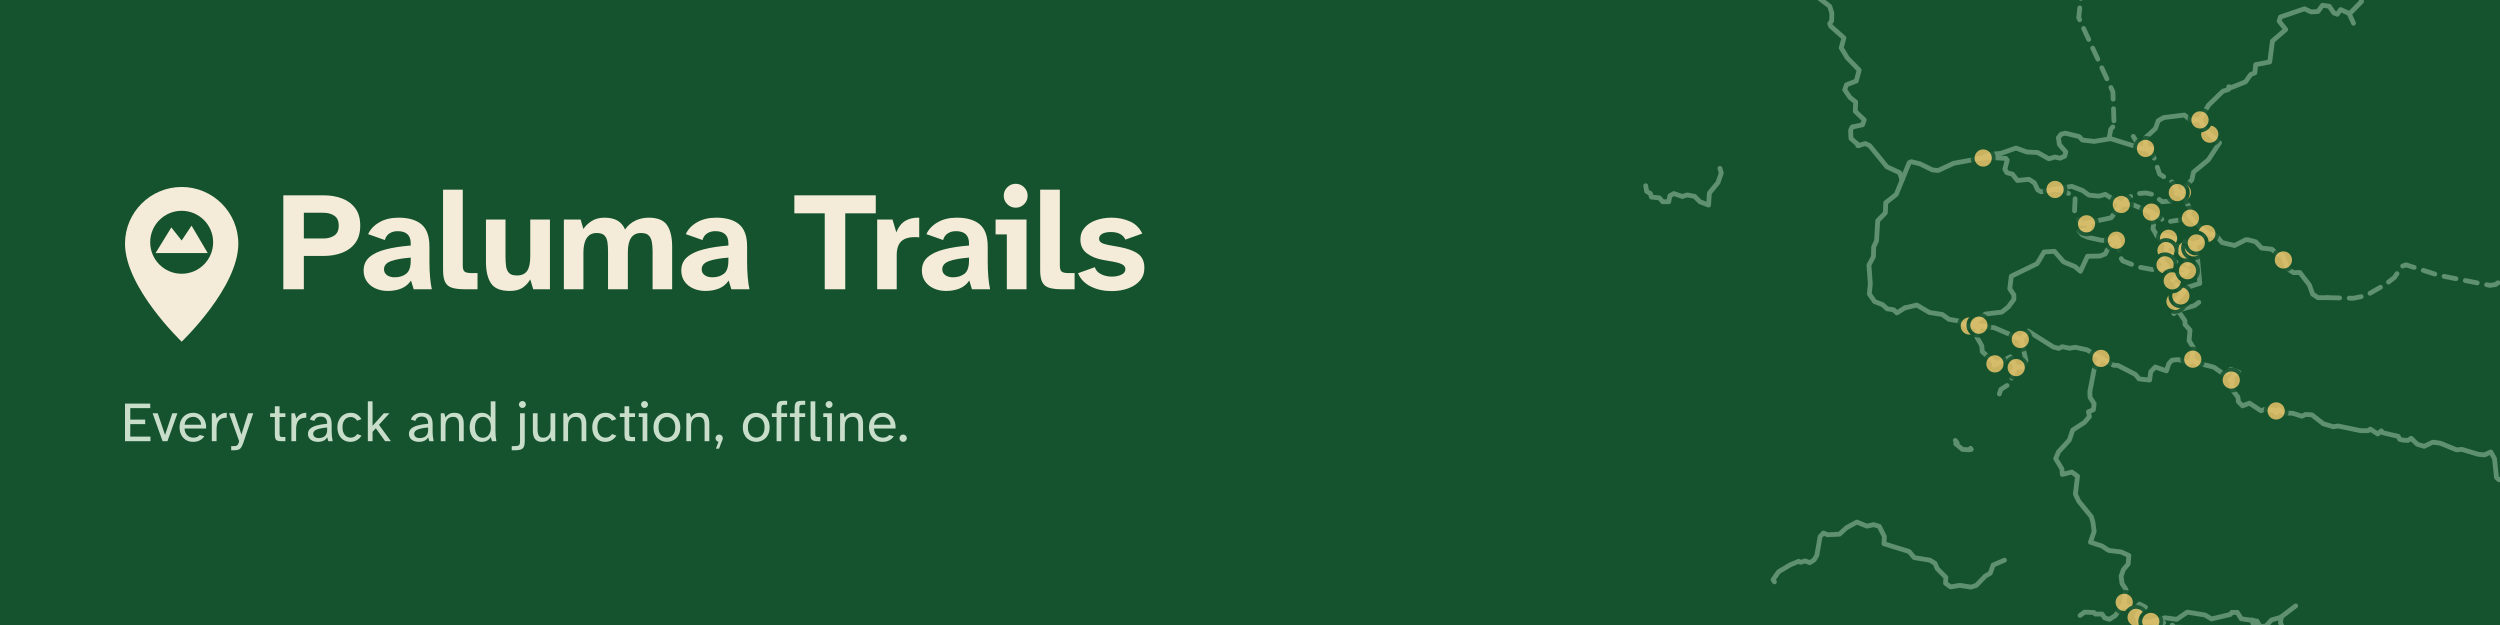
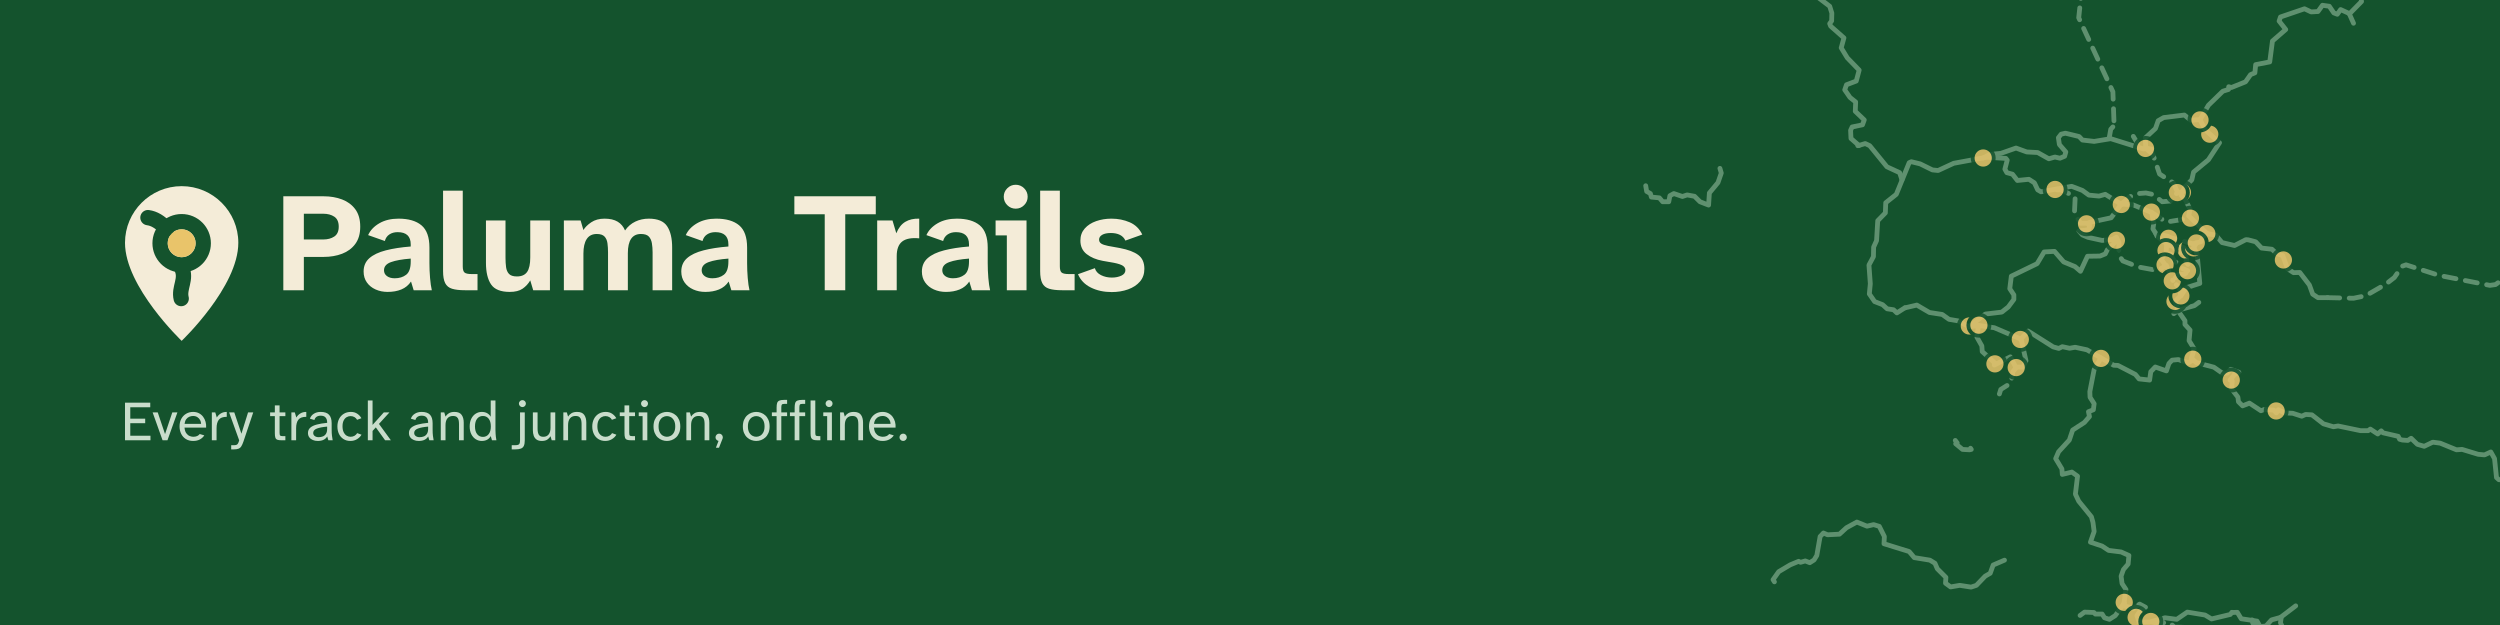
<svg xmlns="http://www.w3.org/2000/svg" width="1280" height="320" viewBox="0 0 1280 320" role="img" aria-label="Paluma Trails: Every track and junction, offline.">
  <rect width="1280" height="320" fill="#14532D" />
  <g transform="translate(842.6 -160.0)">
    <g fill="none" stroke="#9CC3A6" stroke-width="2.46" stroke-linecap="round" stroke-linejoin="round" opacity="0.55">
      <path d="M269.0 285.4L269.1 284.9" />
      <path d="M270.4 320.6L272.6 318.8" />
      <path d="M272.7 318.8L280.9 316.5L283.2 314.8" />
      <path d="M256.1 235.8L259.0 236.4" />
      <path d="M131.2 252.1L130.0 248.4L123.5 245.4L114.7 234.6L112.4 233.5L108.6 234.6" />
      <path d="M42.1 14.4L42.0 16.0L44.0 18.6" stroke-dasharray="6.2 4.9" />
      <path d="M310.5 477.4L310.8 479.0L313.8 481.9L313.3 485.2L315.3 486.5L315.5 490.4L318.1 495.6" />
      <path d="M283.8 221.3L288.1 213.9L295.5 206.7L298.4 205.8L298.5 204.4L299.9 204.8L307.1 201.9L309.7 198.2L311.9 197.3L312.3 193.1L319.5 191.7L320.9 181.0L327.7 175.1L324.3 170.8L325.0 168.7L337.3 164.5L340.7 166.1L344.2 165.9L346.5 162.7L350.0 163.2L352.3 166.6L354.1 167.3L355.8 164.9L360.4 167.0L366.5 160.8L365.2 150.8L367.7 146.1L371.3 143.2L370.5 134.2L372.5 133.1L377.7 133.0L383.7 136.2L388.2 136.3L386.5 131.3L387.0 130.0L388.5 130.6L388.8 129.5L390.8 130.5L391.7 127.0L394.6 126.5L397.5 128.4L399.1 127.5L402.3 124.4L404.6 120.4L413.7 111.8" />
      <path d="M166.3 389.5L166.7 390.1L165.8 390.3L162.2 390.1L158.7 387.2L159.5 386.8L158.5 385.5" />
      <path d="M33.6 59.1L27.3 60.2L26.1 62.7L22.3 63.9L21.5 67.2L17.2 67.9L13.4 67.1" />
      <path d="M325.1 520.5L322.8 522.0L317.3 521.1L316.9 523.0L314.0 526.9L315.2 532.1L312.7 539.2L308.9 541.2L307.9 543.2L306.0 544.4L295.3 547.0L290.7 550.4L281.2 554.8L278.6 560.1L273.7 565.8L274.8 562.9L274.6 559.7L270.9 554.8L270.9 552.5L269.8 551.0L272.1 549.7L273.1 546.8L268.5 541.3L265.9 541.2L264.8 539.9L266.7 536.1L266.3 531.6L271.3 528.0L277.9 525.6L282.3 525.6L284.2 523.7L286.4 523.7L289.0 525.2L295.2 524.2L297.7 517.5L297.7 511.1L300.2 507.5" />
      <path d="M280.1 344.1L282.0 345.7L290.9 348.0L295.3 351.1L297.7 351.0L299.5 349.1L303.7 350.6L301.5 351.7L299.2 354.6L300.3 355.1L300.0 359.2L303.2 363.3L303.5 365.7L305.6 367.8L309.1 366.4L315.0 370.3L316.9 369.6L321.6 370.0L322.9 371.4L323.9 369.8L327.1 371.4L331.3 371.6L335.9 373.1L337.9 372.2L341.1 372.4L347.0 377.0L352.1 378.5L354.5 378.1L366.0 380.5L369.9 380.5L371.0 379.7L374.8 382.2L376.6 380.6L377.5 381.6L385.3 383.4L386.0 384.9L387.4 385.3L390.2 385.5L391.9 384.4L395.1 387.5L398.6 388.5L403.0 386.4L406.8 386.9L415.1 390.3L418.0 390.1L426.2 392.6L429.5 392.9L432.7 391.4L434.6 394.8L435.6 404.5L436.8 405.6L441.4 405.9L441.9 408.3" />
      <path d="M266.8 284.8L261.8 281.0L261.2 279.6" />
      <path d="M335.8 496.2L334.6 493.0L330.6 492.7L330.4 490.3L325.0 478.9L325.4 476.0L320.4 477.4L317.6 480.5L314.6 480.8L313.0 478.0L304.9 476.8L302.9 473.5L300.2 473.6" />
      <path d="M222.4 475.1L224.7 473.4L229.5 473.6L230.2 474.4L233.7 474.4L234.9 476.3L237.4 477.1L240.4 475.2L245.0 468.8" />
      <path d="M287.4 279.6L291.9 280.4L295.1 284.2L301.5 285.7L307.3 282.7L308.5 282.8L312.3 283.8L315.3 287.0L320.6 287.6L323.1 289.9L326.2 290.9L328.6 297.6L331.7 299.6L334.9 299.5L339.8 305.9L341.5 310.6L344.2 312.4L349.1 312.4" />
      <path d="M312.1 492.4L312.0 491.0" />
      <path d="M313.6 492.7L313.7 491.2" />
      <path d="M330.0 509.6L329.3 511.2L325.5 514.2L325.4 519.9L324.7 520.3L321.4 517.4L320.7 515.0L316.5 514.0L314.0 512.3L313.3 510.9L316.4 508.8L316.8 507.1L321.7 505.1L323.2 502.4" />
      <path d="M54.1 2.3L51.6 0.2L44.0 0.4L41.1 6.1L40.9 9.1L39.6 10.3L40.9 13.9L44.3 15.9L44.3 31.2L47.9 37.9L45.8 41.7L45.7 45.4L42.9 45.7L40.3 47.3L38.7 49.1L37.0 49.5L35.4 52.1L33.8 59.3L35.8 64.4L33.5 65.9L38.5 74.2L41.0 74.3L43.7 77.3L48.3 77.1L55.0 82.7L56.3 89.7L57.9 91.6L56.7 101.2L55.6 103.6L56.8 109.7L58.4 112.9L63.1 113.0L64.4 114.9L68.2 116.2L67.6 117.0L68.9 119.2L72.4 120.8L73.9 122.8L77.8 123.6L81.5 128.6L81.1 130.3L79.3 130.7L78.3 134.7L80.3 138.5L82.8 140.3L85.0 152.3L87.4 154.3L88.4 158.8L94.2 163.2L95.3 166.7L95.2 170.7L94.2 172.1L94.7 173.4L101.5 179.4L100.1 184.5L103.2 189.6L109.3 195.9L107.8 201.5L102.8 203.4L101.9 206.0L104.6 209.9L107.5 212.2L107.3 217.0L111.9 221.4L111.0 223.9L105.7 225.0L104.9 226.7L105.1 230.9L109.2 234.5" />
      <path d="M312.6 492.4L311.2 492.8L310.0 495.2" />
      <path d="M335.8 496.2L339.4 494.2" />
      <path d="M269.0 285.4L267.8 285.7" stroke-dasharray="6.2 4.9" />
      <path d="M276.6 288.0L275.3 286.7L266.8 284.8" />
      <path d="M266.8 284.8L267.4 281.0L261.2 279.6" stroke-dasharray="6.2 4.9" />
      <path d="M226.5 274.3L222.7 274.3L219.5 269.5L219.9 260.7L212.7 257.2L209.2 257.2" stroke-dasharray="6.2 4.9" />
      <path d="M243.5 264.5L247.5 261.0L251.0 259.2L256.1 258.8L259.9 259.6L264.4 263.3L268.8 262.9L272.3 258.4L274.8 258.5" stroke-dasharray="6.2 4.9" />
      <path d="M272.3 258.4L270.2 253.7L263.1 249.1L259.7 239.1L255.9 235.8" stroke-dasharray="6.2 4.9" />
      <path d="M266.8 284.7L266.5 288.3" stroke-dasharray="6.2 4.9" />
      <path d="M259.1 268.8L266.5 273.7L278.9 271.7" stroke-dasharray="6.2 4.9" />
      <path d="M274.0 311.3L273.3 307.7L269.8 303.6L272.9 300.5L275.8 300.4L277.4 299.3L277.6 295.1L276.5 294.1L277.1 293.4L275.8 288.5L276.6 288.2" stroke-dasharray="6.2 4.9" />
      <path d="M241.2 282.0L242.3 284.2L242.2 290.6L244.3 293.6L252.3 296.7L262.1 298.5L266.6 295.9L269.9 303.6" stroke-dasharray="6.2 4.9" />
      <path d="M349.1 312.4L362.4 312.7L368.7 311.4L378.9 305.5L383.3 302.1L387.3 296.3L389.3 295.6L406.2 301.0L432.2 306.1L435.1 305.7L439.0 302.9L444.1 301.9L448.9 304.8L450.1 309.6L454.3 312.9L459.2 314.3L464.8 317.6L476.9 318.4L476.5 328.5" stroke-dasharray="6.2 4.9" />
      <path d="M281.9 284.4L280.1 284.8L267.7 281.4" stroke-dasharray="6.2 4.9" />
      <path d="M266.1 295.8L264.0 292.9L266.4 288.3L267.1 289.7L269.0 290.3L270.6 293.9L273.4 295.1L274.6 297.4L277.5 298.6" stroke-dasharray="6.2 4.9" />
      <path d="M243.5 264.5L238.3 271.5L227.2 273.9L226.4 274.3L227.3 275.6L226.7 277.7L221.8 278.2L223.6 280.3L226.4 281.5L233.7 283.1L238.9 282.6L241.0 281.5L241.1 283.3L236.4 287.8L235.3 290.0L232.6 291.1L226.2 291.2L222.6 298.9L219.8 296.5L214.0 294.1L209.3 288.7L204.0 289.0L200.4 295.0L187.2 301.4L186.4 307.8L188.5 311.0L188.5 313.3L185.6 317.2L182.3 319.8L173.9 320.8L165.5 327.3L160.0 324.3L155.3 323.5L151.8 321.0L145.3 320.0L138.8 316.2L132.8 317.6" />
      <path d="M243.5 264.6L235.3 259.5L232.1 260.4L226.9 259.9L223.6 257.5L218.1 255.4L202.4 258.2L200.7 257.2L199.0 253.6L196.2 251.8L190.3 252.4L187.8 249.2L184.9 248.4L183.9 246.6L185.1 242.0L184.4 241.1L174.5 240.5L157.7 243.6L149.7 247.3L146.8 247.0L140.5 243.9L136.0 242.8L134.9 243.3L128.3 259.5L122.9 263.8L122.7 269.0L118.8 273.0L118.2 283.2L116.7 286.5L116.6 291.4L114.3 295.7L115.0 305.3L114.5 310.5L117.2 314.4L121.3 316.0L123.6 318.1L126.9 318.6L128.6 320.2L132.7 317.6" />
      <path d="M317.5 497.8L314.5 501.7L311.6 502.6L309.7 500.9L309.4 499.4L310.1 496.2L311.3 495.4" />
      <path d="M165.5 327.2L170.4 326.8L169.5 332.5L172.1 337.1L172.3 340.0L178.6 345.7L178.5 346.9L186.7 342.7L189.4 347.9L193.2 348.0L194.7 344.7L192.2 333.5L195.8 329.5L208.6 337.6L211.5 338.4L213.3 337.5L217.0 338.3L219.9 337.8L225.9 339.1L239.6 347.0L241.8 347.1L250.7 351.7L252.6 354.0L258.0 354.6L258.6 350.3L260.9 347.9L266.6 349.9L267.9 346.1L269.5 344.4L272.7 344.1L277.8 345.8L280.2 344.2L279.5 343.3L280.8 338.6L278.2 334.4L278.7 329.0L276.1 326.1L276.1 324.2L273.1 319.9L271.0 314.3L274.0 311.3" />
      <path d="M170.2 326.6L178.5 327.8L192.0 333.6" />
      <path d="M287.4 279.6L285.1 281.2L284.4 283.7L281.9 284.4L280.6 286.9L282.3 289.9L283.7 305.1L276.8 307.3L274.0 311.4" />
      <path d="M287.3 279.5L278.0 270.5L278.7 267.1L276.1 261.8L274.0 259.8L276.0 255.7L279.6 252.1L280.5 248.1L288.1 241.8L293.8 233.1L286.4 226.4L283.8 221.2L279.1 221.6L275.8 218.9L265.2 220.2L262.4 221.8L261.0 225.8L255.8 230.6L256.0 235.7L255.0 236.3L238.1 231.0L229.6 232.4L223.6 231.7L221.9 229.9L214.9 228.2L212.7 228.7L211.3 230.5L211.8 234.0L215.1 237.8L214.5 240.0L212.1 241.0L209.5 240.4L206.4 241.3L200.7 238.1L195.1 237.8L189.6 235.8L181.9 238.5L176.1 239.1L172.8 240.9" />
      <path d="M261.2 279.6L259.7 277.2L260.1 274.5L259.1 268.8L249.3 264.8L243.5 264.5" />
      <path d="M276.7 288.1L278.4 288.6L280.6 286.9" />
      <path d="M244.9 468.7L245.9 461.8L243.9 458.8L243.4 455.0L244.6 451.6L247.0 448.8L247.4 444.4L243.4 442.6L237.0 441.8L233.7 439.6L227.7 437.6L229.6 432.1L229.0 427.5L228.2 424.6L221.7 416.6L220.0 413.0L221.1 403.8L218.2 401.7L213.3 402.9L213.1 400.1L209.9 394.8L211.4 391.3L216.9 385.3L218.6 380.2L224.6 376.3L227.2 373.3L226.7 370.8L229.2 369.8L229.6 366.7L227.5 363.4L227.4 360.5L229.6 349.2L233.1 343.3" />
      <path d="M245.0 468.8L244.9 470.2L249.7 471.5L252.9 469.3L255.9 470.9L253.3 472.6L251.5 475.2L252.6 478.5L257.9 478.5L265.9 476.3L271.9 477.1L277.3 473.4L286.4 474.9L289.7 476.9L299.3 474.6L300.2 473.5" />
      <path d="M516.6 640.0L517.4 638.8L516.6 637.2L511.1 636.4L507.0 633.7L505.6 634.1L502.5 632.7L499.8 633.8L497.5 632.3L493.2 632.5L489.3 630.8L483.0 630.1L480.2 628.2L475.1 630.4L466.0 628.1L461.4 630.1L451.9 626.5L439.5 625.3L424.0 629.1L414.9 627.9L413.9 625.6L415.4 624.2L412.7 622.3L411.3 616.9L425.2 613.1L426.6 610.8L427.5 604.9L426.7 601.4L427.8 600.6L431.2 600.7L436.8 595.7L435.1 591.9L422.1 591.3L424.6 587.3L424.9 583.7L428.2 581.8L428.3 572.3L426.4 569.0L428.2 562.4L427.2 559.1L428.0 555.5L425.5 550.7L424.2 550.1L419.7 540.4L420.7 533.0L417.1 531.2L424.2 530.1L430.9 526.2L436.0 522.3L436.7 520.8L436.1 518.5L434.6 516.7L433.0 516.5L421.1 521.2L412.4 520.3L408.3 522.3L399.4 522.7L396.4 524.1L392.1 523.1L392.5 521.9L394.4 521.0L394.0 519.6L394.8 518.6L393.8 516.6L389.8 513.3L382.9 511.3L376.7 515.1L370.4 516.2L366.9 514.0L364.5 511.2L358.6 510.7L355.9 509.0" />
      <path d="M189.8 348.1L188.0 350.3L187.0 356.1L181.8 359.4L180.8 362.6L178.7 364.8" stroke-dasharray="6.2 4.9" />
      <path d="M316.6 493.2L321.2 492.1L320.6 491.3L321.3 490.3L323.6 489.7L321.8 492.9L324.1 493.1L324.3 494.1L323.1 497.5L321.4 498.6" />
      <path d="M320.9 500.0L322.4 499.4L321.9 501.1" stroke-dasharray="6.2 4.9" />
      <path d="M268.3 487.7L272.3 486.7L275.0 484.8L275.4 481.2L270.7 481.1L268.1 478.7L261.9 479.1L258.9 478.4" stroke-dasharray="6.2 4.9" />
      <path d="M251.5 235.4L251.8 233.4L248.2 227.4" stroke-dasharray="6.2 4.9" />
      <path d="M306.0 544.4L303.8 542.0" />
      <path d="M238.6 89.3L228.5 109.1L227.9 131.2L223.4 153.2L221.7 169.1L239.2 207.0L239.8 223.6" stroke-dasharray="6.2 4.9" />
      <path d="M237.3 230.7L238.1 226.2L240.9 223.0" stroke-dasharray="6.2 4.9" />
      <path d="M269.0 285.4L272.0 288.1L276.0 289.9" />
      <path d="M325.3 475.9L332.8 470.2" />
      <path d="M183.7 446.8L177.9 449.3L176.4 453.5L173.8 455.0L169.3 459.7L166.6 460.6L160.8 459.7L156.1 460.5L153.5 458.6L153.7 455.6L149.3 451.2L148.1 448.4L145.5 446.8L137.5 445.5L134.9 442.4L122.0 438.4L122.2 434.7L119.6 429.5L116.7 428.6L113.3 429.4L108.1 427.3L102.8 430.2L99.2 433.5L93.1 433.8L91.0 432.9L89.3 434.7L87.6 444.4L86.2 446.7L84.0 448.1L81.7 447.2L79.3 447.9L78.3 447.4L74.0 449.2L68.1 452.7L65.2 456.8L65.9 457.9" />
      <path d="M360.3 167.2L362.4 171.9" />
      <path d="M38.0 246.2L38.7 248.6L37.0 253.5L32.6 258.8L32.2 265.0L27.8 263.3L25.0 260.5L21.2 259.8L18.8 260.6L14.4 259.1L12.4 260.2L11.8 263.3L8.7 263.3L7.0 261.3L2.9 260.9L2.4 259.1L0.5 258.0L0.0 255.1" />
    </g>
    <g fill="#E9C46A" stroke="#14532D" stroke-width="1.97" opacity="0.85">
      <circle cx="258.9" cy="268.6" r="5.4" />
      <circle cx="269.0" cy="285.4" r="5.4" />
      <circle cx="276.7" cy="288.1" r="5.4" />
      <circle cx="280.5" cy="286.9" r="5.4" />
      <circle cx="287.3" cy="279.6" r="5.4" />
      <circle cx="326.5" cy="293.1" r="5.4" />
      <circle cx="271.0" cy="314.3" r="5.4" />
      <circle cx="278.9" cy="271.7" r="5.4" />
      <circle cx="288.8" cy="228.7" r="5.4" />
      <circle cx="274.8" cy="258.5" r="5.4" />
      <circle cx="281.9" cy="284.4" r="5.4" />
      <circle cx="274.0" cy="311.5" r="5.4" />
      <circle cx="266.8" cy="284.8" r="5.4" />
      <circle cx="267.7" cy="282.0" r="5.4" />
      <circle cx="243.5" cy="264.7" r="5.4" />
      <circle cx="283.8" cy="221.4" r="5.4" />
      <circle cx="255.9" cy="236.0" r="5.4" />
      <circle cx="272.2" cy="258.6" r="5.4" />
      <circle cx="266.4" cy="288.3" r="5.4" />
      <circle cx="172.8" cy="240.9" r="5.4" />
      <circle cx="209.6" cy="257.0" r="5.4" />
      <circle cx="225.7" cy="274.6" r="5.4" />
      <circle cx="241.0" cy="283.0" r="5.4" />
      <circle cx="265.9" cy="295.6" r="5.4" />
      <circle cx="269.6" cy="303.8" r="5.4" />
      <circle cx="299.8" cy="354.6" r="5.4" />
      <circle cx="280.1" cy="343.9" r="5.4" />
      <circle cx="165.7" cy="326.9" r="5.4" />
      <circle cx="170.6" cy="326.5" r="5.4" />
      <circle cx="178.8" cy="346.3" r="5.4" />
      <circle cx="189.7" cy="348.2" r="5.4" />
      <circle cx="191.8" cy="333.8" r="5.4" />
      <circle cx="233.1" cy="343.5" r="5.4" />
      <circle cx="322.8" cy="370.4" r="5.4" />
      <circle cx="245.0" cy="468.4" r="5.4" />
      <circle cx="251.1" cy="476.1" r="5.4" />
      <circle cx="306.0" cy="544.4" r="5.4" />
      <circle cx="258.6" cy="478.2" r="5.4" />
      <circle cx="277.4" cy="298.6" r="5.4" />
    </g>
  </g>
-   <g transform="translate(64.0 94.1)">
-     <path transform="translate(0.00 1.63) scale(0.11512) translate(-260 -176)" fill="#F4ECD8" fill-rule="evenodd" d="M512 176C373 176 260 289 260 428C260 624 512 864 512 864C512 864 764 624 764 428C764 289 651 176 512 176ZM372 422A140 140 0 1 0 652 422A140 140 0 1 0 372 422ZM396 470L466 356L512 414L556 348L628 470Z" />
+   <g transform="translate(64.0 94.6)">
+     <g transform="translate(0.00 0.71) scale(0.11512) translate(-260 -176)">
+       <mask id="pin17">
+         <rect x="252" y="168" width="520" height="704" fill="#fff" />
+         <g fill="none" stroke="#000" stroke-width="68" stroke-linecap="round">
+           <circle cx="512" cy="430" r="96" />
+           <path d="M512 540C536 590 498 628 510 676" />
+           <path d="M446 366C414 334 390 320 362 316" />
+         </g>
+       </mask>
+       <path fill="#F4ECD8" mask="url(#pin17)" d="M512 176C373 176 260 289 260 428C260 624 512 864 512 864C512 864 764 624 764 428C764 289 651 176 512 176Z" />
+       <circle cx="512" cy="430" r="62" fill="#E9C46A" />
+     </g>
    <path transform="translate(76.74 54.00)" fill="#F4ECD8" d="M4.32 0V-48.1H24.98Q30.17 -48.1 34.42 -46.48Q38.66 -44.86 41.18 -41.44Q43.7 -38.02 43.7 -32.54Q43.7 -27.14 41.18 -23.72Q38.66 -20.3 34.42 -18.68Q30.17 -17.06 24.98 -17.06H14.83V0ZM14.83 -25.99H24.77Q28.15 -25.99 30.42 -27.5Q32.69 -29.02 32.69 -32.54Q32.69 -36.14 30.42 -37.66Q28.15 -39.17 24.77 -39.17H14.83ZM57.74 0.86Q54.36 0.86 51.55 -0.4Q48.74 -1.66 47.09 -4Q45.43 -6.34 45.43 -9.58Q45.43 -13.82 48.38 -16.42Q51.34 -19.01 56.77 -20.41Q62.21 -21.82 69.55 -22.39V-23.47Q69.55 -29.74 62.86 -29.74Q60.41 -29.74 58.64 -28.58Q56.88 -27.43 56.3 -25.2L47.74 -28.22Q49.39 -31.9 53.46 -34.27Q57.53 -36.65 63.29 -36.65Q70.99 -36.65 75.06 -33.23Q79.13 -29.81 79.13 -21.82V-13.9Q79.13 -10.15 79.45 -6.26Q79.78 -2.38 80.35 0H71.06L69.7 -4.46Q67.82 -1.66 64.76 -0.4Q61.7 0.86 57.74 0.86ZM61.34 -6.12Q64.87 -6.12 67.21 -7.92Q69.55 -9.72 69.55 -14.69V-16.2Q63 -15.7 59.44 -14.4Q55.87 -13.1 55.87 -10.22Q55.87 -8.35 57.38 -7.24Q58.9 -6.12 61.34 -6.12ZM97.34 0Q93.17 0 90.72 -0.76Q88.27 -1.51 87.19 -3.64Q86.11 -5.76 86.11 -9.79V-50.98H96.19V-12.24Q96.19 -9.79 97.13 -9.04Q98.06 -8.28 100.8 -8.28H103.75V0ZM120.24 0.86Q113.26 0.86 110.66 -3.02Q108.07 -6.91 108.07 -14.04V-35.71H118.08V-16.56Q118.08 -13.97 118.37 -11.81Q118.66 -9.65 119.88 -8.35Q121.1 -7.06 123.91 -7.06Q127.51 -7.06 129.13 -9.36Q130.75 -11.66 130.75 -16.78V-35.71H140.83V0H132.26L130.75 -5.04Q129.24 -2.45 126.83 -0.79Q124.42 0.86 120.24 0.86ZM147.96 0V-35.71H156.53L157.97 -30.82Q159.19 -32.9 161.96 -34.78Q164.74 -36.65 168.77 -36.65Q172.94 -36.65 175.5 -35.1Q178.06 -33.55 179.28 -30.6Q181.37 -33.62 184.54 -35.14Q187.7 -36.65 191.45 -36.65Q198.22 -36.65 200.81 -32.8Q203.4 -28.94 203.4 -21.89V0H193.39V-19.37Q193.39 -21.89 193.03 -24.05Q192.67 -26.21 191.45 -27.5Q190.22 -28.8 187.42 -28.8Q180.72 -28.8 180.72 -18.94V0H170.57V-19.37Q170.57 -21.89 170.28 -24.05Q169.99 -26.21 168.77 -27.5Q167.54 -28.8 164.81 -28.8Q161.35 -28.8 159.66 -26.21Q157.97 -23.62 157.97 -18.79V0ZM220.39 0.86Q217.01 0.86 214.2 -0.4Q211.39 -1.66 209.74 -4Q208.08 -6.34 208.08 -9.58Q208.08 -13.82 211.03 -16.42Q213.98 -19.01 219.42 -20.41Q224.86 -21.82 232.2 -22.39V-23.47Q232.2 -29.74 225.5 -29.74Q223.06 -29.74 221.29 -28.58Q219.53 -27.43 218.95 -25.2L210.38 -28.22Q212.04 -31.9 216.11 -34.27Q220.18 -36.65 225.94 -36.65Q233.64 -36.65 237.71 -33.23Q241.78 -29.81 241.78 -21.82V-13.9Q241.78 -10.15 242.1 -6.26Q242.42 -2.38 243 0H233.71L232.34 -4.46Q230.47 -1.66 227.41 -0.4Q224.35 0.86 220.39 0.86ZM223.99 -6.12Q227.52 -6.12 229.86 -7.92Q232.2 -9.72 232.2 -14.69V-16.2Q225.65 -15.7 222.08 -14.4Q218.52 -13.1 218.52 -10.22Q218.52 -8.35 220.03 -7.24Q221.54 -6.12 223.99 -6.12ZM281.52 0V-38.88H265.97V-48.1H307.66V-38.88H292.03V0ZM308.38 0V-35.71H316.22L318.17 -29.16Q319.82 -33.26 322.78 -35.03Q325.73 -36.79 329.9 -36.65V-26.57Q324 -27.14 321.19 -24.95Q318.38 -22.75 318.38 -17.5V0ZM343.58 0.86Q340.2 0.86 337.39 -0.4Q334.58 -1.66 332.93 -4Q331.27 -6.34 331.27 -9.58Q331.27 -13.82 334.22 -16.42Q337.18 -19.01 342.61 -20.41Q348.05 -21.82 355.39 -22.39V-23.47Q355.39 -29.74 348.7 -29.74Q346.25 -29.74 344.48 -28.58Q342.72 -27.43 342.14 -25.2L333.58 -28.22Q335.23 -31.9 339.3 -34.27Q343.37 -36.65 349.13 -36.65Q356.83 -36.65 360.9 -33.23Q364.97 -29.81 364.97 -21.82V-13.9Q364.97 -10.15 365.29 -6.26Q365.62 -2.38 366.19 0H356.9L355.54 -4.46Q353.66 -1.66 350.6 -0.4Q347.54 0.86 343.58 0.86ZM347.18 -6.12Q350.71 -6.12 353.05 -7.92Q355.39 -9.72 355.39 -14.69V-16.2Q348.84 -15.7 345.28 -14.4Q341.71 -13.1 341.71 -10.22Q341.71 -8.35 343.22 -7.24Q344.74 -6.12 347.18 -6.12ZM374.76 0V-28.08H369V-35.71H384.84V0ZM379.3 -41.76Q376.78 -41.76 374.98 -43.56Q373.18 -45.36 373.18 -47.88Q373.18 -50.4 374.98 -52.2Q376.78 -54 379.3 -54Q381.82 -54 383.62 -52.2Q385.42 -50.4 385.42 -47.88Q385.42 -45.36 383.62 -43.56Q381.82 -41.76 379.3 -41.76ZM403.06 0Q398.88 0 396.43 -0.76Q393.98 -1.51 392.9 -3.64Q391.82 -5.76 391.82 -9.79V-50.98H401.9V-12.24Q401.9 -9.79 402.84 -9.04Q403.78 -8.28 406.51 -8.28H409.46V0ZM428.47 0.94Q422.42 0.94 417.74 -1.4Q413.06 -3.74 411.19 -8.21L419.83 -11.3Q420.48 -9 422.96 -7.74Q425.45 -6.48 428.54 -6.48Q431.28 -6.48 433.37 -7.45Q435.46 -8.42 435.46 -10.3Q435.46 -11.66 434.16 -12.53Q432.86 -13.39 429.62 -14.04L423.86 -15.05Q418.82 -15.98 415.62 -18.5Q412.42 -21.02 412.42 -25.42Q412.42 -29.09 414.65 -31.61Q416.88 -34.13 420.52 -35.39Q424.15 -36.65 428.33 -36.65Q433.37 -36.65 437.69 -34.78Q442.01 -32.9 444.1 -28.51L435.46 -25.42Q434.59 -27.36 432.68 -28.33Q430.78 -29.3 428.04 -29.3Q425.16 -29.3 423.58 -28.37Q421.99 -27.43 421.99 -25.92Q421.99 -24.62 423.07 -23.9Q424.15 -23.18 426.67 -22.68L432.65 -21.6Q438.98 -20.38 442.08 -18.04Q445.18 -15.7 445.18 -10.94Q445.18 -7.06 442.91 -4.43Q440.64 -1.8 436.82 -0.43Q433.01 0.94 428.47 0.94Z" />
  </g>
-   <path transform="translate(61.75 225.88)" fill="#C9DDCB" d="M2.25 0V-19.24H15.18V-16.91H4.95V-11.06H12.59V-8.73H4.95V-2.33H15.29V0ZM21.48 0 16.39 -14.28H19.01L22.75 -3.17L26.47 -14.28H29.09L23.99 0ZM37.18 0.35Q34.93 0.35 33.38 -0.65Q31.82 -1.64 31 -3.33Q30.18 -5.01 30.18 -7.11Q30.18 -9.39 31.1 -11.04Q32.03 -12.7 33.6 -13.61Q35.16 -14.52 37.12 -14.52Q38.82 -14.52 40.12 -13.84Q41.41 -13.16 42.26 -12.02Q43.11 -10.89 43.5 -9.45Q43.89 -8.01 43.78 -6.48H32.72Q32.89 -4.61 33.64 -3.59Q34.39 -2.56 35.38 -2.17Q36.37 -1.79 37.18 -1.79Q38.39 -1.79 39.21 -2.17Q40.03 -2.56 40.52 -3.2L42.85 -2.51Q42.08 -1.27 40.64 -0.46Q39.2 0.35 37.18 0.35ZM32.75 -8.41H41.21Q41.21 -9.42 40.71 -10.34Q40.2 -11.26 39.3 -11.85Q38.39 -12.44 37.12 -12.44Q36.17 -12.44 35.24 -12.07Q34.3 -11.69 33.62 -10.81Q32.95 -9.94 32.75 -8.41ZM46.71 0V-14.28H48.47L49.25 -11.64Q50 -12.93 51.28 -13.72Q52.56 -14.52 54.35 -14.52V-12.01Q51.41 -12.01 50.27 -10.5Q49.13 -8.99 49.13 -6.13V0ZM56.62 4.67V2.53H57.8Q58.67 2.53 59.17 2.39Q59.67 2.25 59.99 1.8Q60.31 1.35 60.57 0.49L60.71 0.03L55.56 -14.28H58.2L61.86 -3.37L65.26 -14.28H67.91L62.9 0.63Q62.38 2.16 61.83 3.05Q61.29 3.95 60.38 4.31Q59.47 4.67 57.86 4.67ZM82.34 0Q80.99 0 80.25 -0.27Q79.52 -0.55 79.24 -1.32Q78.97 -2.1 78.97 -3.57V-12.36H76.55V-14.28H78.97V-17.86H81.39V-14.28H84.36V-12.36H81.39V-3.97Q81.39 -2.76 81.66 -2.45Q81.94 -2.13 82.86 -2.13H84.36V0ZM87.44 0V-14.28H89.19L89.97 -11.64Q90.72 -12.93 92 -13.72Q93.28 -14.52 95.07 -14.52V-12.01Q92.13 -12.01 90.99 -10.5Q89.86 -8.99 89.86 -6.13V0ZM100.92 0.35Q99.56 0.35 98.42 -0.13Q97.29 -0.6 96.61 -1.51Q95.93 -2.42 95.93 -3.72Q95.93 -5.41 97.11 -6.45Q98.29 -7.49 100.5 -8.06Q102.7 -8.64 105.75 -8.93V-9.19Q105.75 -10.71 104.96 -11.65Q104.17 -12.59 102.47 -12.59Q101.15 -12.59 100.31 -12Q99.48 -11.4 99.24 -10.37L96.91 -11.06Q97.49 -12.7 98.97 -13.61Q100.45 -14.52 102.38 -14.52Q105.35 -14.52 106.7 -13.09Q108.06 -11.66 108.06 -8.73V-5.39Q108.06 -3.6 108.22 -2.3Q108.37 -1.01 108.58 0H106.36L105.78 -1.96Q105.18 -0.89 103.98 -0.27Q102.79 0.35 100.92 0.35ZM101.46 -1.58Q102.61 -1.58 103.59 -1.99Q104.57 -2.39 105.16 -3.33Q105.75 -4.26 105.75 -5.88V-7Q102.36 -6.71 100.48 -5.99Q98.61 -5.27 98.61 -3.77Q98.61 -2.79 99.37 -2.19Q100.14 -1.58 101.46 -1.58ZM117.65 0.35Q115.6 0.35 114.11 -0.62Q112.61 -1.58 111.8 -3.25Q111 -4.92 111 -7.08Q111 -9.22 111.84 -10.9Q112.69 -12.59 114.25 -13.55Q115.8 -14.52 117.91 -14.52Q119.84 -14.52 121.22 -13.56Q122.6 -12.61 123.29 -11.29L121.08 -10.48Q120.61 -11.35 119.72 -11.87Q118.83 -12.38 117.73 -12.38Q116.67 -12.38 115.72 -11.82Q114.77 -11.26 114.19 -10.09Q113.62 -8.93 113.62 -7.11Q113.62 -5.33 114.21 -4.13Q114.8 -2.94 115.73 -2.36Q116.67 -1.79 117.73 -1.79Q118.92 -1.79 119.79 -2.32Q120.67 -2.85 121.13 -3.66L123.35 -2.85Q122.54 -1.47 121.05 -0.56Q119.55 0.35 117.65 0.35ZM126.58 0V-20.39H129V-7.86L134.76 -14.28H137.66L132.28 -8.38L138.38 0H135.42L130.67 -6.6L129 -4.78V0ZM152.61 0.35Q151.26 0.35 150.12 -0.13Q148.98 -0.6 148.31 -1.51Q147.63 -2.42 147.63 -3.72Q147.63 -5.41 148.81 -6.45Q149.99 -7.49 152.19 -8.06Q154.4 -8.64 157.45 -8.93V-9.19Q157.45 -10.71 156.66 -11.65Q155.87 -12.59 154.17 -12.59Q152.84 -12.59 152.01 -12Q151.17 -11.4 150.94 -10.37L148.61 -11.06Q149.18 -12.7 150.67 -13.61Q152.15 -14.52 154.08 -14.52Q157.05 -14.52 158.4 -13.09Q159.75 -11.66 159.75 -8.73V-5.39Q159.75 -3.6 159.91 -2.3Q160.07 -1.01 160.27 0H158.05L157.48 -1.96Q156.87 -0.89 155.68 -0.27Q154.48 0.35 152.61 0.35ZM153.16 -1.58Q154.31 -1.58 155.29 -1.99Q156.27 -2.39 156.86 -3.33Q157.45 -4.26 157.45 -5.88V-7Q154.05 -6.71 152.18 -5.99Q150.31 -5.27 150.31 -3.77Q150.31 -2.79 151.07 -2.19Q151.83 -1.58 153.16 -1.58ZM163.93 0V-14.28H165.72L166.35 -12.12Q166.95 -13.13 168.05 -13.82Q169.14 -14.52 170.96 -14.52Q173.55 -14.52 174.61 -13Q175.68 -11.49 175.68 -9.04V0H173.26V-8.32Q173.26 -9.42 173.06 -10.35Q172.86 -11.29 172.18 -11.87Q171.5 -12.44 170.12 -12.44Q168.36 -12.44 167.36 -11.25Q166.35 -10.05 166.35 -7.75V0ZM184.87 0.35Q183.25 0.35 181.84 -0.53Q180.43 -1.41 179.58 -3.07Q178.73 -4.72 178.73 -7.08Q178.73 -9.45 179.58 -11.1Q180.43 -12.76 181.84 -13.64Q183.25 -14.52 184.87 -14.52Q186.57 -14.52 187.72 -13.84Q188.87 -13.16 189.5 -12.04V-20.39H191.92V-5.39Q191.92 -4.67 192 -3.27Q192.07 -1.87 192.41 0H190.14L189.5 -2.16Q188.93 -1.01 187.75 -0.33Q186.57 0.35 184.87 0.35ZM185.5 -1.73Q187.34 -1.73 188.45 -3.14Q189.56 -4.55 189.56 -7.08Q189.56 -9.65 188.45 -11.04Q187.34 -12.44 185.5 -12.44Q183.66 -12.44 182.55 -11.04Q181.44 -9.65 181.44 -7.08Q181.44 -4.55 182.55 -3.14Q183.66 -1.73 185.5 -1.73ZM200.25 4.67V2.53H201.74Q202.92 2.53 203.52 2.33Q204.11 2.13 204.31 1.56Q204.51 0.98 204.51 -0.12V-14.28H206.93V0.03Q206.93 1.79 206.48 2.81Q206.04 3.83 204.96 4.25Q203.88 4.67 201.97 4.67ZM205.72 -16.99Q205 -16.99 204.47 -17.52Q203.93 -18.06 203.93 -18.78Q203.93 -19.53 204.47 -20.04Q205 -20.56 205.72 -20.56Q206.47 -20.56 206.99 -20.04Q207.5 -19.53 207.5 -18.78Q207.5 -18.06 206.99 -17.52Q206.47 -16.99 205.72 -16.99ZM215.65 0.35Q213.98 0.35 212.98 -0.36Q211.97 -1.07 211.52 -2.32Q211.08 -3.57 211.08 -5.18V-14.28H213.49V-5.9Q213.49 -4.81 213.7 -3.86Q213.9 -2.91 214.55 -2.35Q215.19 -1.79 216.49 -1.79Q218.19 -1.79 219.15 -2.98Q220.12 -4.18 220.12 -6.45V-14.28H222.54V0H220.72L220.12 -2.07Q219.51 -1.04 218.48 -0.35Q217.44 0.35 215.65 0.35ZM226.68 0V-14.28H228.47L229.1 -12.12Q229.71 -13.13 230.8 -13.82Q231.9 -14.52 233.71 -14.52Q236.3 -14.52 237.37 -13Q238.44 -11.49 238.44 -9.04V0H236.02V-8.32Q236.02 -9.42 235.81 -10.35Q235.61 -11.29 234.94 -11.87Q234.26 -12.44 232.88 -12.44Q231.12 -12.44 230.11 -11.25Q229.1 -10.05 229.1 -7.75V0ZM248.14 0.35Q246.1 0.35 244.6 -0.62Q243.1 -1.58 242.29 -3.25Q241.49 -4.92 241.49 -7.08Q241.49 -9.22 242.34 -10.9Q243.19 -12.59 244.74 -13.55Q246.3 -14.52 248.4 -14.52Q250.33 -14.52 251.71 -13.56Q253.09 -12.61 253.79 -11.29L251.57 -10.48Q251.11 -11.35 250.21 -11.87Q249.32 -12.38 248.23 -12.38Q247.16 -12.38 246.21 -11.82Q245.26 -11.26 244.68 -10.09Q244.11 -8.93 244.11 -7.11Q244.11 -5.33 244.7 -4.13Q245.29 -2.94 246.23 -2.36Q247.16 -1.79 248.23 -1.79Q249.41 -1.79 250.29 -2.32Q251.16 -2.85 251.63 -3.66L253.84 -2.85Q253.04 -1.47 251.54 -0.56Q250.04 0.35 248.14 0.35ZM261.36 0Q260.01 0 259.27 -0.27Q258.54 -0.55 258.26 -1.32Q257.99 -2.1 257.99 -3.57V-12.36H255.57V-14.28H257.99V-17.86H260.41V-14.28H263.38V-12.36H260.41V-3.97Q260.41 -2.76 260.68 -2.45Q260.96 -2.13 261.88 -2.13H263.38V0ZM267.26 0V-12.36H265.28V-14.28H269.68V0ZM268.24 -16.99Q267.52 -16.99 266.99 -17.52Q266.46 -18.06 266.46 -18.78Q266.46 -19.53 266.99 -20.04Q267.52 -20.56 268.24 -20.56Q268.99 -20.56 269.51 -20.04Q270.03 -19.53 270.03 -18.78Q270.03 -18.06 269.51 -17.52Q268.99 -16.99 268.24 -16.99ZM279.71 0.35Q278.47 0.35 277.26 -0.09Q276.05 -0.52 275.05 -1.43Q274.06 -2.33 273.46 -3.74Q272.85 -5.16 272.85 -7.08Q272.85 -9.01 273.46 -10.43Q274.06 -11.84 275.05 -12.74Q276.05 -13.65 277.26 -14.08Q278.47 -14.52 279.71 -14.52Q280.94 -14.52 282.15 -14.08Q283.36 -13.65 284.36 -12.74Q285.35 -11.84 285.96 -10.43Q286.56 -9.01 286.56 -7.08Q286.56 -5.16 285.96 -3.74Q285.35 -2.33 284.36 -1.43Q283.36 -0.52 282.15 -0.09Q280.94 0.35 279.71 0.35ZM279.71 -1.79Q280.8 -1.79 281.76 -2.35Q282.73 -2.91 283.35 -4.08Q283.97 -5.24 283.97 -7.08Q283.97 -8.93 283.35 -10.09Q282.73 -11.26 281.76 -11.82Q280.8 -12.38 279.71 -12.38Q278.64 -12.38 277.66 -11.82Q276.68 -11.26 276.06 -10.09Q275.44 -8.93 275.44 -7.08Q275.44 -5.24 276.06 -4.08Q276.68 -2.91 277.66 -2.35Q278.64 -1.79 279.71 -1.79ZM289.67 0V-14.28H291.46L292.09 -12.12Q292.69 -13.13 293.79 -13.82Q294.88 -14.52 296.7 -14.52Q299.29 -14.52 300.36 -13Q301.42 -11.49 301.42 -9.04V0H299V-8.32Q299 -9.42 298.8 -10.35Q298.6 -11.29 297.92 -11.87Q297.24 -12.44 295.86 -12.44Q294.11 -12.44 293.1 -11.25Q292.09 -10.05 292.09 -7.75V0ZM304.79 3.83 306.14 0.32Q305.48 0.2 305.04 -0.32Q304.59 -0.84 304.59 -1.53Q304.59 -2.28 305.14 -2.84Q305.68 -3.4 306.43 -3.4Q307.24 -3.4 307.79 -2.84Q308.33 -2.28 308.33 -1.53Q308.33 -1.32 308.28 -1.11Q308.22 -0.89 308.16 -0.72L306.37 3.83ZM325.44 0.35Q324.2 0.35 322.99 -0.09Q321.78 -0.52 320.79 -1.43Q319.8 -2.33 319.19 -3.74Q318.59 -5.16 318.59 -7.08Q318.59 -9.01 319.19 -10.43Q319.8 -11.84 320.79 -12.74Q321.78 -13.65 322.99 -14.08Q324.2 -14.52 325.44 -14.52Q326.68 -14.52 327.89 -14.08Q329.1 -13.65 330.09 -12.74Q331.08 -11.84 331.69 -10.43Q332.29 -9.01 332.29 -7.08Q332.29 -5.16 331.69 -3.74Q331.08 -2.33 330.09 -1.43Q329.1 -0.52 327.89 -0.09Q326.68 0.35 325.44 0.35ZM325.44 -1.79Q326.53 -1.79 327.5 -2.35Q328.46 -2.91 329.08 -4.08Q329.7 -5.24 329.7 -7.08Q329.7 -8.93 329.08 -10.09Q328.46 -11.26 327.5 -11.82Q326.53 -12.38 325.44 -12.38Q324.37 -12.38 323.4 -11.82Q322.42 -11.26 321.8 -10.09Q321.18 -8.93 321.18 -7.08Q321.18 -5.24 321.8 -4.08Q322.42 -2.91 323.4 -2.35Q324.37 -1.79 325.44 -1.79ZM335.87 0V-12.36H333.45V-14.28H335.87V-16.76Q335.87 -18.23 336.15 -19.09Q336.44 -19.96 337.28 -20.32Q338.11 -20.68 339.7 -20.68H341.25V-18.63H339.75Q338.83 -18.63 338.56 -18.26Q338.28 -17.88 338.28 -16.79V-14.28H341.25V-12.36H338.28V0ZM345.11 0V-12.36H342.69V-14.28H345.11V-16.76Q345.11 -18.23 345.4 -19.09Q345.69 -19.96 346.52 -20.32Q347.36 -20.68 348.94 -20.68H350.5V-18.63H349Q348.08 -18.63 347.8 -18.26Q347.53 -17.88 347.53 -16.79V-14.28H350.5V-12.36H347.53V0ZM356.69 0Q355.36 0 354.61 -0.29Q353.87 -0.58 353.56 -1.31Q353.26 -2.04 353.26 -3.4V-20.39H355.68V-3.69Q355.68 -2.76 355.95 -2.45Q356.23 -2.13 357.29 -2.13H358.27V0ZM361.76 0V-12.36H359.77V-14.28H364.18V0ZM362.74 -16.99Q362.02 -16.99 361.48 -17.52Q360.95 -18.06 360.95 -18.78Q360.95 -19.53 361.48 -20.04Q362.02 -20.56 362.74 -20.56Q363.48 -20.56 364 -20.04Q364.52 -19.53 364.52 -18.78Q364.52 -18.06 364 -17.52Q363.48 -16.99 362.74 -16.99ZM368.38 0V-14.28H370.17L370.8 -12.12Q371.4 -13.13 372.5 -13.82Q373.59 -14.52 375.41 -14.52Q378 -14.52 379.07 -13Q380.13 -11.49 380.13 -9.04V0H377.71V-8.32Q377.71 -9.42 377.51 -10.35Q377.31 -11.29 376.63 -11.87Q375.96 -12.44 374.57 -12.44Q372.82 -12.44 371.81 -11.25Q370.8 -10.05 370.8 -7.75V0ZM390.18 0.35Q387.94 0.35 386.38 -0.65Q384.83 -1.64 384 -3.33Q383.18 -5.01 383.18 -7.11Q383.18 -9.39 384.11 -11.04Q385.03 -12.7 386.6 -13.61Q388.17 -14.52 390.12 -14.52Q391.82 -14.52 393.12 -13.84Q394.42 -13.16 395.27 -12.02Q396.12 -10.89 396.5 -9.45Q396.89 -8.01 396.78 -6.48H385.72Q385.89 -4.61 386.64 -3.59Q387.39 -2.56 388.38 -2.17Q389.38 -1.79 390.18 -1.79Q391.39 -1.79 392.21 -2.17Q393.03 -2.56 393.52 -3.2L395.86 -2.51Q395.08 -1.27 393.64 -0.46Q392.2 0.35 390.18 0.35ZM385.75 -8.41H394.21Q394.21 -9.42 393.71 -10.34Q393.21 -11.26 392.3 -11.85Q391.39 -12.44 390.12 -12.44Q389.17 -12.44 388.24 -12.07Q387.3 -11.69 386.63 -10.81Q385.95 -9.94 385.75 -8.41ZM400.67 0.35Q399.89 0.35 399.34 -0.2Q398.79 -0.75 398.79 -1.53Q398.79 -2.3 399.34 -2.85Q399.89 -3.4 400.67 -3.4Q401.44 -3.4 401.99 -2.85Q402.54 -2.3 402.54 -1.53Q402.54 -0.75 401.99 -0.2Q401.44 0.35 400.67 0.35Z" />
+   <path transform="translate(61.75 225.42)" fill="#C9DDCB" d="M2.25 0V-19.24H15.18V-16.91H4.95V-11.06H12.59V-8.73H4.95V-2.33H15.29V0ZM21.48 0 16.39 -14.28H19.01L22.75 -3.17L26.47 -14.28H29.09L23.99 0ZM37.18 0.35Q34.93 0.35 33.38 -0.65Q31.82 -1.64 31 -3.33Q30.18 -5.01 30.18 -7.11Q30.18 -9.39 31.1 -11.04Q32.03 -12.7 33.6 -13.61Q35.16 -14.52 37.12 -14.52Q38.82 -14.52 40.12 -13.84Q41.41 -13.16 42.26 -12.02Q43.11 -10.89 43.5 -9.45Q43.89 -8.01 43.78 -6.48H32.72Q32.89 -4.61 33.64 -3.59Q34.39 -2.56 35.38 -2.17Q36.37 -1.79 37.18 -1.79Q38.39 -1.79 39.21 -2.17Q40.03 -2.56 40.52 -3.2L42.85 -2.51Q42.08 -1.27 40.64 -0.46Q39.2 0.35 37.18 0.35ZM32.75 -8.41H41.21Q41.21 -9.42 40.71 -10.34Q40.2 -11.26 39.3 -11.85Q38.39 -12.44 37.12 -12.44Q36.17 -12.44 35.24 -12.07Q34.3 -11.69 33.62 -10.81Q32.95 -9.94 32.75 -8.41ZM46.71 0V-14.28H48.47L49.25 -11.64Q50 -12.93 51.28 -13.72Q52.56 -14.52 54.35 -14.52V-12.01Q51.41 -12.01 50.27 -10.5Q49.13 -8.99 49.13 -6.13V0ZM56.62 4.67V2.53H57.8Q58.67 2.53 59.17 2.39Q59.67 2.25 59.99 1.8Q60.31 1.35 60.57 0.49L60.71 0.03L55.56 -14.28H58.2L61.86 -3.37L65.26 -14.28H67.91L62.9 0.63Q62.38 2.16 61.83 3.05Q61.29 3.95 60.38 4.31Q59.47 4.67 57.86 4.67ZM82.34 0Q80.99 0 80.25 -0.27Q79.52 -0.55 79.24 -1.32Q78.97 -2.1 78.97 -3.57V-12.36H76.55V-14.28H78.97V-17.86H81.39V-14.28H84.36V-12.36H81.39V-3.97Q81.39 -2.76 81.66 -2.45Q81.94 -2.13 82.86 -2.13H84.36V0ZM87.44 0V-14.28H89.19L89.97 -11.64Q90.72 -12.93 92 -13.72Q93.28 -14.52 95.07 -14.52V-12.01Q92.13 -12.01 90.99 -10.5Q89.86 -8.99 89.86 -6.13V0ZM100.92 0.35Q99.56 0.35 98.42 -0.13Q97.29 -0.6 96.61 -1.51Q95.93 -2.42 95.93 -3.72Q95.93 -5.41 97.11 -6.45Q98.29 -7.49 100.5 -8.06Q102.7 -8.64 105.75 -8.93V-9.19Q105.75 -10.71 104.96 -11.65Q104.17 -12.59 102.47 -12.59Q101.15 -12.59 100.31 -12Q99.48 -11.4 99.24 -10.37L96.91 -11.06Q97.49 -12.7 98.97 -13.61Q100.45 -14.52 102.38 -14.52Q105.35 -14.52 106.7 -13.09Q108.06 -11.66 108.06 -8.73V-5.39Q108.06 -3.6 108.22 -2.3Q108.37 -1.01 108.58 0H106.36L105.78 -1.96Q105.18 -0.89 103.98 -0.27Q102.79 0.35 100.92 0.35ZM101.46 -1.58Q102.61 -1.58 103.59 -1.99Q104.57 -2.39 105.16 -3.33Q105.75 -4.26 105.75 -5.88V-7Q102.36 -6.71 100.48 -5.99Q98.61 -5.27 98.61 -3.77Q98.61 -2.79 99.37 -2.19Q100.14 -1.58 101.46 -1.58ZM117.65 0.35Q115.6 0.35 114.11 -0.62Q112.61 -1.58 111.8 -3.25Q111 -4.92 111 -7.08Q111 -9.22 111.84 -10.9Q112.69 -12.59 114.25 -13.55Q115.8 -14.52 117.91 -14.52Q119.84 -14.52 121.22 -13.56Q122.6 -12.61 123.29 -11.29L121.08 -10.48Q120.61 -11.35 119.72 -11.87Q118.83 -12.38 117.73 -12.38Q116.67 -12.38 115.72 -11.82Q114.77 -11.26 114.19 -10.09Q113.62 -8.93 113.62 -7.11Q113.62 -5.33 114.21 -4.13Q114.8 -2.94 115.73 -2.36Q116.67 -1.79 117.73 -1.79Q118.92 -1.79 119.79 -2.32Q120.67 -2.85 121.13 -3.66L123.35 -2.85Q122.54 -1.47 121.05 -0.56Q119.55 0.35 117.65 0.35ZM126.58 0V-20.39H129V-7.86L134.76 -14.28H137.66L132.28 -8.38L138.38 0H135.42L130.67 -6.6L129 -4.78V0ZM152.61 0.35Q151.26 0.35 150.12 -0.13Q148.98 -0.6 148.31 -1.51Q147.63 -2.42 147.63 -3.72Q147.63 -5.41 148.81 -6.45Q149.99 -7.49 152.19 -8.06Q154.4 -8.64 157.45 -8.93V-9.19Q157.45 -10.71 156.66 -11.65Q155.87 -12.59 154.17 -12.59Q152.84 -12.59 152.01 -12Q151.17 -11.4 150.94 -10.37L148.61 -11.06Q149.18 -12.7 150.67 -13.61Q152.15 -14.52 154.08 -14.52Q157.05 -14.52 158.4 -13.09Q159.75 -11.66 159.75 -8.73V-5.39Q159.75 -3.6 159.91 -2.3Q160.07 -1.01 160.27 0H158.05L157.48 -1.96Q156.87 -0.89 155.68 -0.27Q154.48 0.35 152.61 0.35ZM153.16 -1.58Q154.31 -1.58 155.29 -1.99Q156.27 -2.39 156.86 -3.33Q157.45 -4.26 157.45 -5.88V-7Q154.05 -6.71 152.18 -5.99Q150.31 -5.27 150.31 -3.77Q150.31 -2.79 151.07 -2.19Q151.83 -1.58 153.16 -1.58ZM163.93 0V-14.28H165.72L166.35 -12.12Q166.95 -13.13 168.05 -13.82Q169.14 -14.52 170.96 -14.52Q173.55 -14.52 174.61 -13Q175.68 -11.49 175.68 -9.04V0H173.26V-8.32Q173.26 -9.42 173.06 -10.35Q172.86 -11.29 172.18 -11.87Q171.5 -12.44 170.12 -12.44Q168.36 -12.44 167.36 -11.25Q166.35 -10.05 166.35 -7.75V0ZM184.87 0.35Q183.25 0.35 181.84 -0.53Q180.43 -1.41 179.58 -3.07Q178.73 -4.72 178.73 -7.08Q178.73 -9.45 179.58 -11.1Q180.43 -12.76 181.84 -13.64Q183.25 -14.52 184.87 -14.52Q186.57 -14.52 187.72 -13.84Q188.87 -13.16 189.5 -12.04V-20.39H191.92V-5.39Q191.92 -4.67 192 -3.27Q192.07 -1.87 192.41 0H190.14L189.5 -2.16Q188.93 -1.01 187.75 -0.33Q186.57 0.35 184.87 0.35ZM185.5 -1.73Q187.34 -1.73 188.45 -3.14Q189.56 -4.55 189.56 -7.08Q189.56 -9.65 188.45 -11.04Q187.34 -12.44 185.5 -12.44Q183.66 -12.44 182.55 -11.04Q181.44 -9.65 181.44 -7.08Q181.44 -4.55 182.55 -3.14Q183.66 -1.73 185.5 -1.73ZM200.25 4.67V2.53H201.74Q202.92 2.53 203.52 2.33Q204.11 2.13 204.31 1.56Q204.51 0.98 204.51 -0.12V-14.28H206.93V0.03Q206.93 1.79 206.48 2.81Q206.04 3.83 204.96 4.25Q203.88 4.67 201.97 4.67ZM205.72 -16.99Q205 -16.99 204.47 -17.52Q203.93 -18.06 203.93 -18.78Q203.93 -19.53 204.47 -20.04Q205 -20.56 205.72 -20.56Q206.47 -20.56 206.99 -20.04Q207.5 -19.53 207.5 -18.78Q207.5 -18.06 206.99 -17.52Q206.47 -16.99 205.72 -16.99ZM215.65 0.35Q213.98 0.35 212.98 -0.36Q211.97 -1.07 211.52 -2.32Q211.08 -3.57 211.08 -5.18V-14.28H213.49V-5.9Q213.49 -4.81 213.7 -3.86Q213.9 -2.91 214.55 -2.35Q215.19 -1.79 216.49 -1.79Q218.19 -1.79 219.15 -2.98Q220.12 -4.18 220.12 -6.45V-14.28H222.54V0H220.72L220.12 -2.07Q219.51 -1.04 218.48 -0.35Q217.44 0.35 215.65 0.35ZM226.68 0V-14.28H228.47L229.1 -12.12Q229.71 -13.13 230.8 -13.82Q231.9 -14.52 233.71 -14.52Q236.3 -14.52 237.37 -13Q238.44 -11.49 238.44 -9.04V0H236.02V-8.32Q236.02 -9.42 235.81 -10.35Q235.61 -11.29 234.94 -11.87Q234.26 -12.44 232.88 -12.44Q231.12 -12.44 230.11 -11.25Q229.1 -10.05 229.1 -7.75V0ZM248.14 0.35Q246.1 0.35 244.6 -0.62Q243.1 -1.58 242.29 -3.25Q241.49 -4.92 241.49 -7.08Q241.49 -9.22 242.34 -10.9Q243.19 -12.59 244.74 -13.55Q246.3 -14.52 248.4 -14.52Q250.33 -14.52 251.71 -13.56Q253.09 -12.61 253.79 -11.29L251.57 -10.48Q251.11 -11.35 250.21 -11.87Q249.32 -12.38 248.23 -12.38Q247.16 -12.38 246.21 -11.82Q245.26 -11.26 244.68 -10.09Q244.11 -8.93 244.11 -7.11Q244.11 -5.33 244.7 -4.13Q245.29 -2.94 246.23 -2.36Q247.16 -1.79 248.23 -1.79Q249.41 -1.79 250.29 -2.32Q251.16 -2.85 251.63 -3.66L253.84 -2.85Q253.04 -1.47 251.54 -0.56Q250.04 0.35 248.14 0.35ZM261.36 0Q260.01 0 259.27 -0.27Q258.54 -0.55 258.26 -1.32Q257.99 -2.1 257.99 -3.57V-12.36H255.57V-14.28H257.99V-17.86H260.41V-14.28H263.38V-12.36H260.41V-3.97Q260.41 -2.76 260.68 -2.45Q260.96 -2.13 261.88 -2.13H263.38V0ZM267.26 0V-12.36H265.28V-14.28H269.68V0ZM268.24 -16.99Q267.52 -16.99 266.99 -17.52Q266.46 -18.06 266.46 -18.78Q266.46 -19.53 266.99 -20.04Q267.52 -20.56 268.24 -20.56Q268.99 -20.56 269.51 -20.04Q270.03 -19.53 270.03 -18.78Q270.03 -18.06 269.51 -17.52Q268.99 -16.99 268.24 -16.99ZM279.71 0.35Q278.47 0.35 277.26 -0.09Q276.05 -0.52 275.05 -1.43Q274.06 -2.33 273.46 -3.74Q272.85 -5.16 272.85 -7.08Q272.85 -9.01 273.46 -10.43Q274.06 -11.84 275.05 -12.74Q276.05 -13.65 277.26 -14.08Q278.47 -14.52 279.71 -14.52Q280.94 -14.52 282.15 -14.08Q283.36 -13.65 284.36 -12.74Q285.35 -11.84 285.96 -10.43Q286.56 -9.01 286.56 -7.08Q286.56 -5.16 285.96 -3.74Q285.35 -2.33 284.36 -1.43Q283.36 -0.52 282.15 -0.09Q280.94 0.35 279.71 0.35ZM279.71 -1.79Q280.8 -1.79 281.76 -2.35Q282.73 -2.91 283.35 -4.08Q283.97 -5.24 283.97 -7.08Q283.97 -8.93 283.35 -10.09Q282.73 -11.26 281.76 -11.82Q280.8 -12.38 279.71 -12.38Q278.64 -12.38 277.66 -11.82Q276.68 -11.26 276.06 -10.09Q275.44 -8.93 275.44 -7.08Q275.44 -5.24 276.06 -4.08Q276.68 -2.91 277.66 -2.35Q278.64 -1.79 279.71 -1.79ZM289.67 0V-14.28H291.46L292.09 -12.12Q292.69 -13.13 293.79 -13.82Q294.88 -14.52 296.7 -14.52Q299.29 -14.52 300.36 -13Q301.42 -11.49 301.42 -9.04V0H299V-8.32Q299 -9.42 298.8 -10.35Q298.6 -11.29 297.92 -11.87Q297.24 -12.44 295.86 -12.44Q294.11 -12.44 293.1 -11.25Q292.09 -10.05 292.09 -7.75V0ZM304.79 3.83 306.14 0.32Q305.48 0.2 305.04 -0.32Q304.59 -0.84 304.59 -1.53Q304.59 -2.28 305.14 -2.84Q305.68 -3.4 306.43 -3.4Q307.24 -3.4 307.79 -2.84Q308.33 -2.28 308.33 -1.53Q308.33 -1.32 308.28 -1.11Q308.22 -0.89 308.16 -0.72L306.37 3.83ZM325.44 0.35Q324.2 0.35 322.99 -0.09Q321.78 -0.52 320.79 -1.43Q319.8 -2.33 319.19 -3.74Q318.59 -5.16 318.59 -7.08Q318.59 -9.01 319.19 -10.43Q319.8 -11.84 320.79 -12.74Q321.78 -13.65 322.99 -14.08Q324.2 -14.52 325.44 -14.52Q326.68 -14.52 327.89 -14.08Q329.1 -13.65 330.09 -12.74Q331.08 -11.84 331.69 -10.43Q332.29 -9.01 332.29 -7.08Q332.29 -5.16 331.69 -3.74Q331.08 -2.33 330.09 -1.43Q329.1 -0.52 327.89 -0.09Q326.68 0.35 325.44 0.35ZM325.44 -1.79Q326.53 -1.79 327.5 -2.35Q328.46 -2.91 329.08 -4.08Q329.7 -5.24 329.7 -7.08Q329.7 -8.93 329.08 -10.09Q328.46 -11.26 327.5 -11.82Q326.53 -12.38 325.44 -12.38Q324.37 -12.38 323.4 -11.82Q322.42 -11.26 321.8 -10.09Q321.18 -8.93 321.18 -7.08Q321.18 -5.24 321.8 -4.08Q322.42 -2.91 323.4 -2.35Q324.37 -1.79 325.44 -1.79ZM335.87 0V-12.36H333.45V-14.28H335.87V-16.76Q335.87 -18.23 336.15 -19.09Q336.44 -19.96 337.28 -20.32Q338.11 -20.68 339.7 -20.68H341.25V-18.63H339.75Q338.83 -18.63 338.56 -18.26Q338.28 -17.88 338.28 -16.79V-14.28H341.25V-12.36H338.28V0ZM345.11 0V-12.36H342.69V-14.28H345.11V-16.76Q345.11 -18.23 345.4 -19.09Q345.69 -19.96 346.52 -20.32Q347.36 -20.68 348.94 -20.68H350.5V-18.63H349Q348.08 -18.63 347.8 -18.26Q347.53 -17.88 347.53 -16.79V-14.28H350.5V-12.36H347.53V0ZM356.69 0Q355.36 0 354.61 -0.29Q353.87 -0.58 353.56 -1.31Q353.26 -2.04 353.26 -3.4V-20.39H355.68V-3.69Q355.68 -2.76 355.95 -2.45Q356.23 -2.13 357.29 -2.13H358.27V0ZM361.76 0V-12.36H359.77V-14.28H364.18V0ZM362.74 -16.99Q362.02 -16.99 361.48 -17.52Q360.95 -18.06 360.95 -18.78Q360.95 -19.53 361.48 -20.04Q362.02 -20.56 362.74 -20.56Q363.48 -20.56 364 -20.04Q364.52 -19.53 364.52 -18.78Q364.52 -18.06 364 -17.52Q363.48 -16.99 362.74 -16.99ZM368.38 0V-14.28H370.17L370.8 -12.12Q371.4 -13.13 372.5 -13.82Q373.59 -14.52 375.41 -14.52Q378 -14.52 379.07 -13Q380.13 -11.49 380.13 -9.04V0H377.71V-8.32Q377.71 -9.42 377.51 -10.35Q377.31 -11.29 376.63 -11.87Q375.96 -12.44 374.57 -12.44Q372.82 -12.44 371.81 -11.25Q370.8 -10.05 370.8 -7.75V0ZM390.18 0.35Q387.94 0.35 386.38 -0.65Q384.83 -1.64 384 -3.33Q383.18 -5.01 383.18 -7.11Q383.18 -9.39 384.11 -11.04Q385.03 -12.7 386.6 -13.61Q388.17 -14.52 390.12 -14.52Q391.82 -14.52 393.12 -13.84Q394.42 -13.16 395.27 -12.02Q396.12 -10.89 396.5 -9.45Q396.89 -8.01 396.78 -6.48H385.72Q385.89 -4.61 386.64 -3.59Q387.39 -2.56 388.38 -2.17Q389.38 -1.79 390.18 -1.79Q391.39 -1.79 392.21 -2.17Q393.03 -2.56 393.52 -3.2L395.86 -2.51Q395.08 -1.27 393.64 -0.46Q392.2 0.35 390.18 0.35ZM385.75 -8.41H394.21Q394.21 -9.42 393.71 -10.34Q393.21 -11.26 392.3 -11.85Q391.39 -12.44 390.12 -12.44Q389.17 -12.44 388.24 -12.07Q387.3 -11.69 386.63 -10.81Q385.95 -9.94 385.75 -8.41ZM400.67 0.35Q399.89 0.35 399.34 -0.2Q398.79 -0.75 398.79 -1.53Q398.79 -2.3 399.34 -2.85Q399.89 -3.4 400.67 -3.4Q401.44 -3.4 401.99 -2.85Q402.54 -2.3 402.54 -1.53Q402.54 -0.75 401.99 -0.2Q401.44 0.35 400.67 0.35Z" />
</svg>
